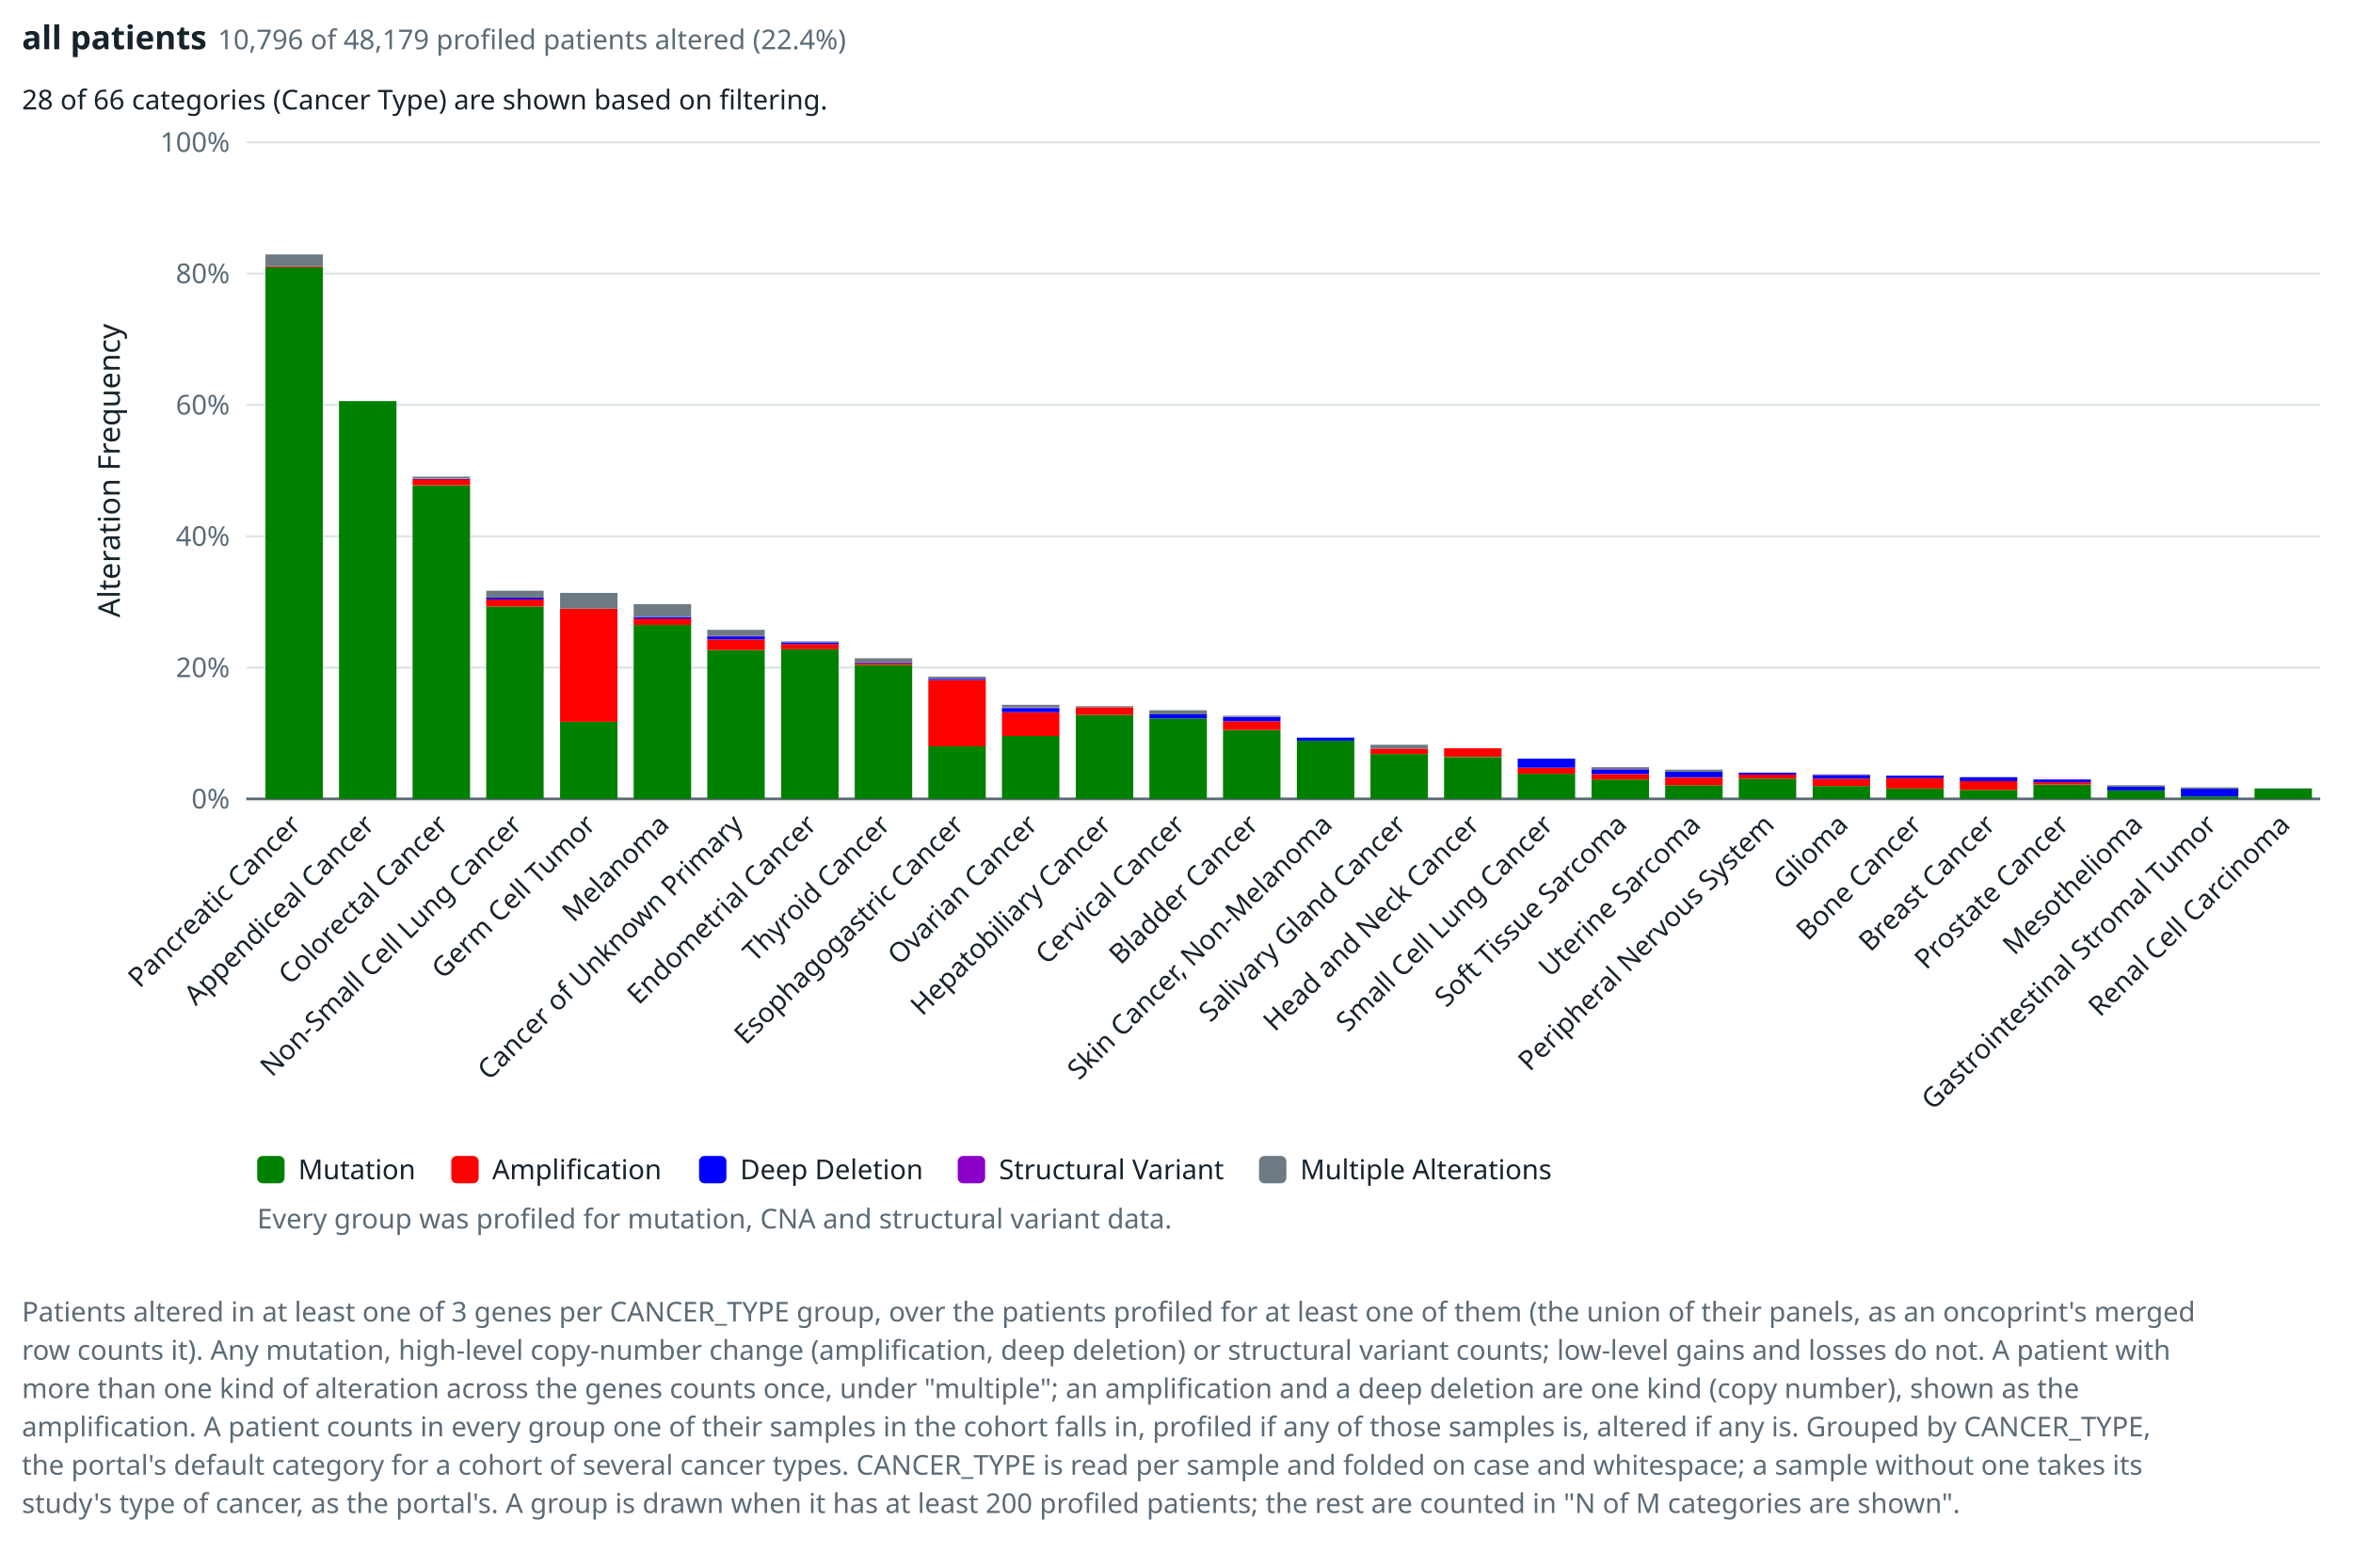
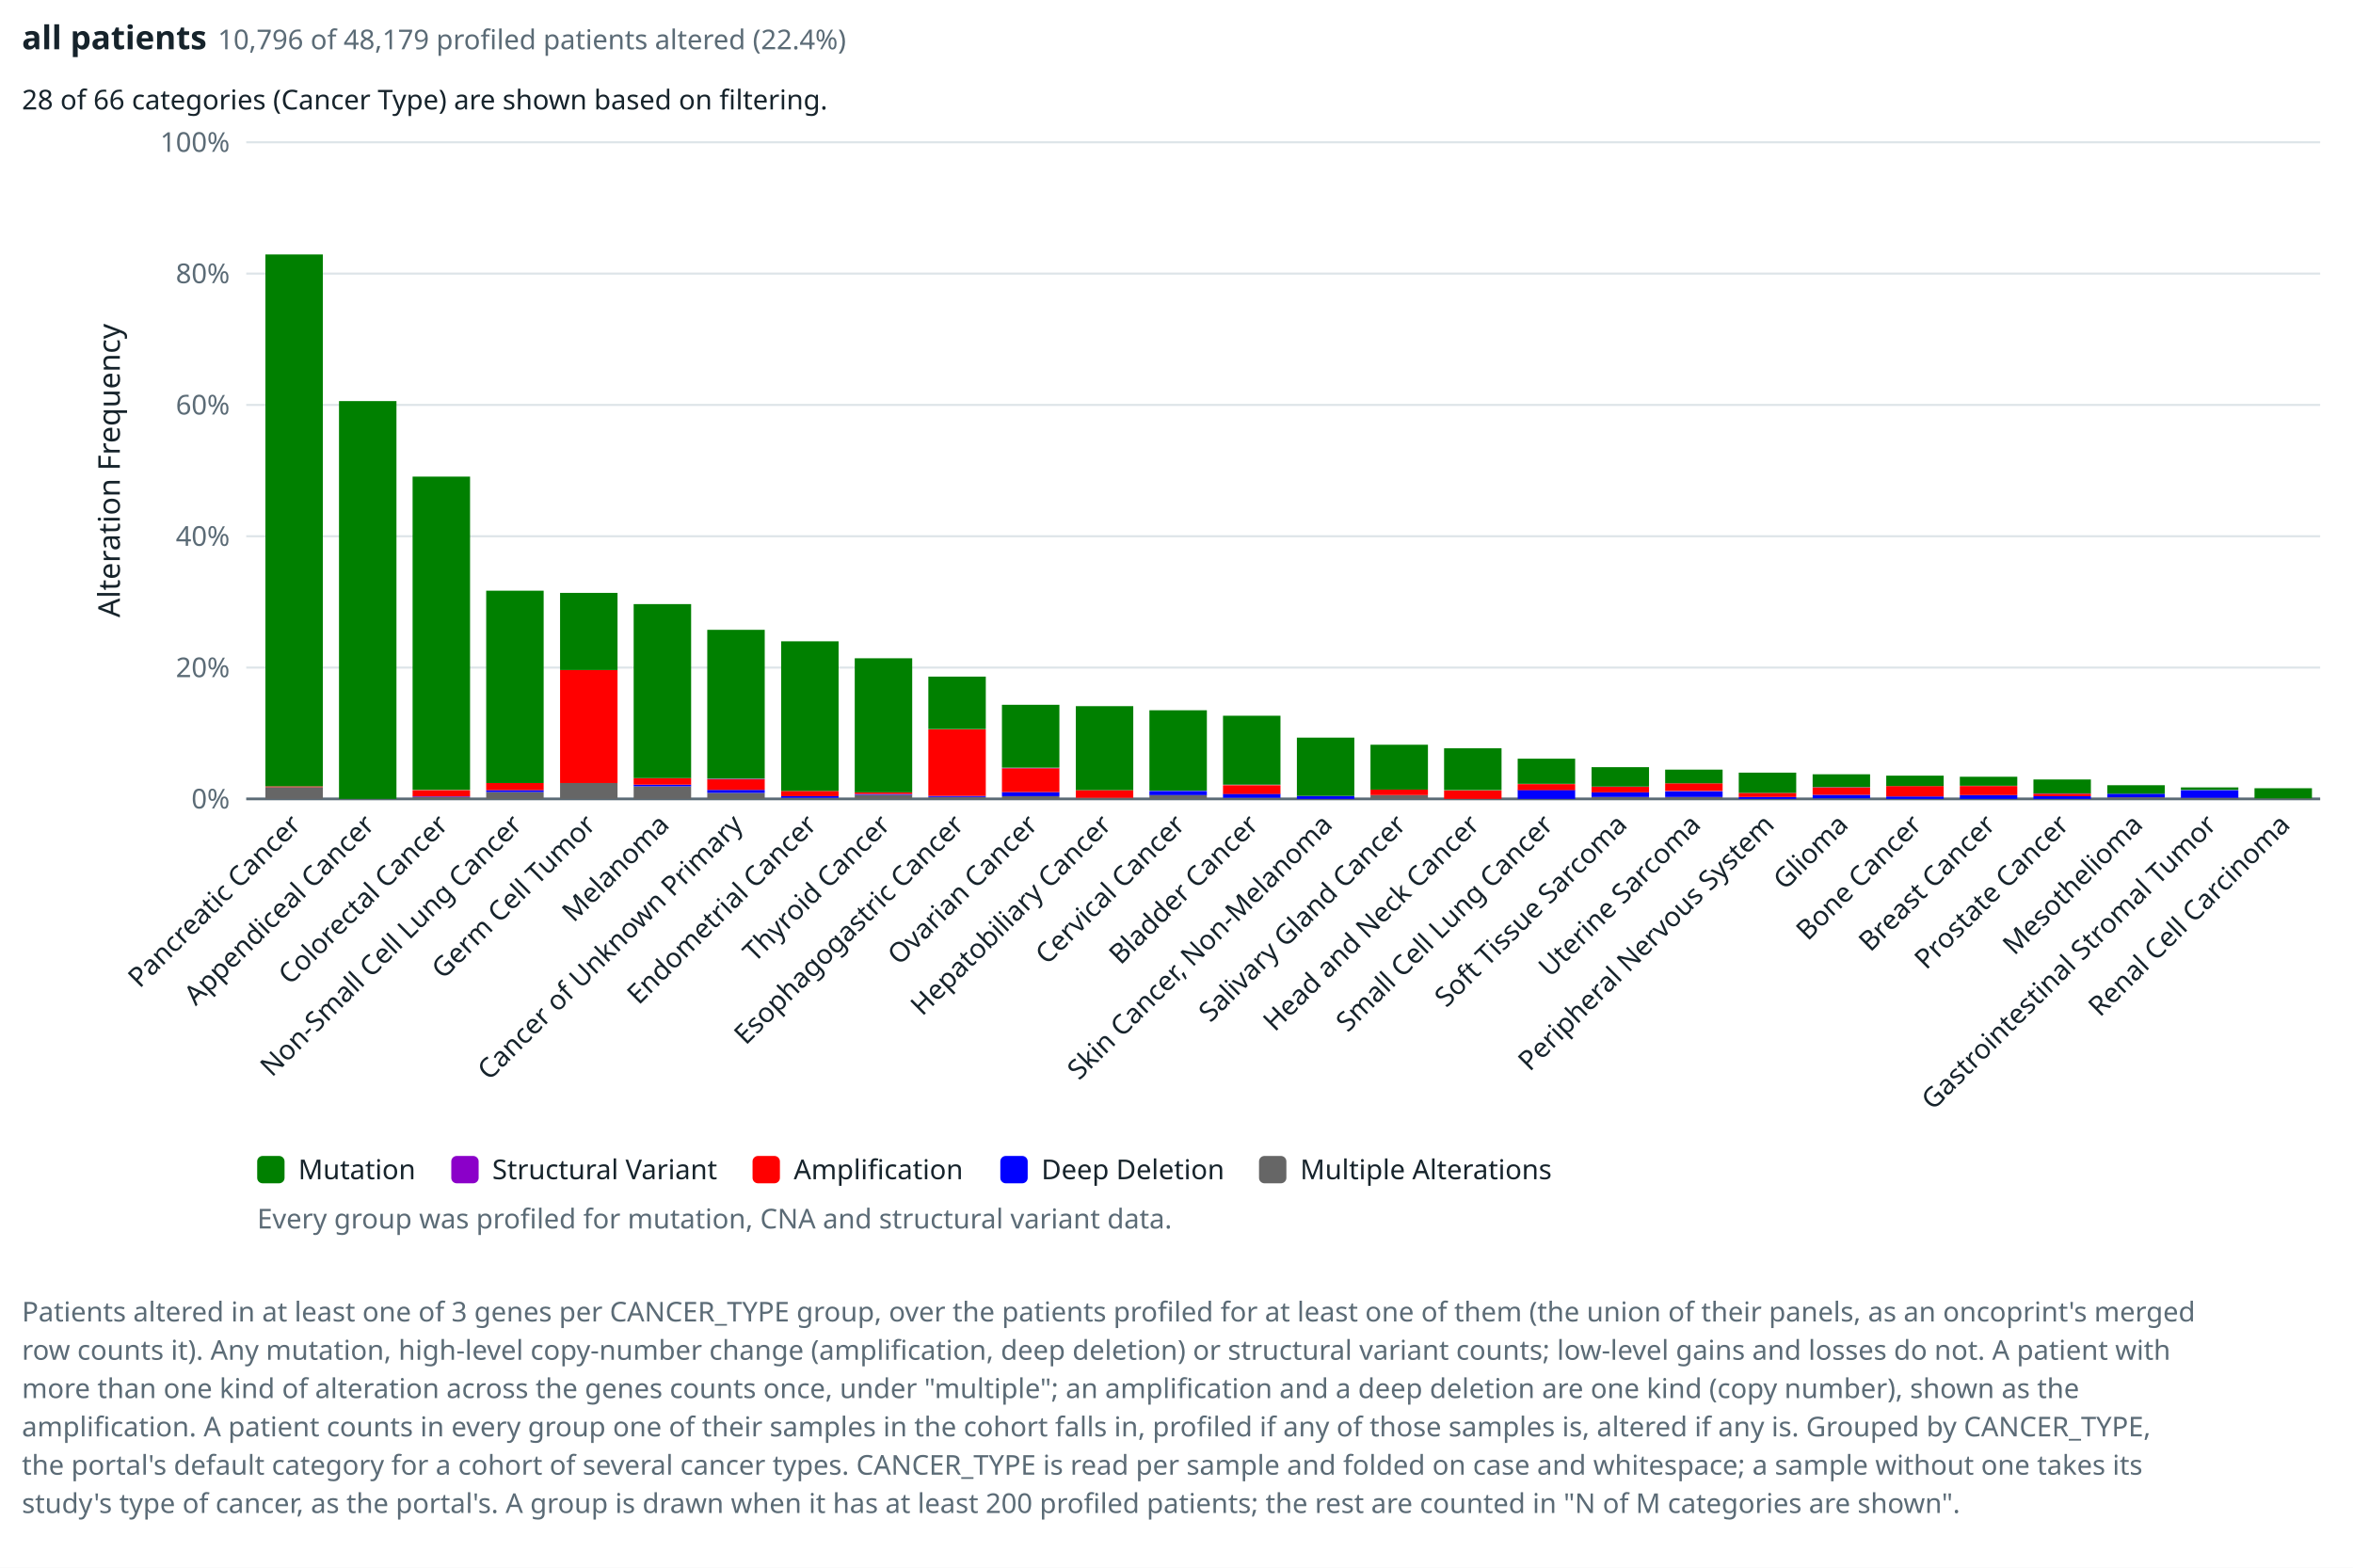
<svg xmlns="http://www.w3.org/2000/svg" viewBox="0 0 860 573" width="100%" role="img" aria-label="Cancer types summary — KRAS, NRAS, HRAS" style="max-width:860px;height:auto;display:block;font-family:'IBM Plex Sans',system-ui,sans-serif">
  <rect width="860" height="573" fill="#ffffff" />
  <g transform="translate(0 0)">
    <text x="8" y="18" font-size="12" fill="#16232b" font-weight="600">all patients</text>
    <text x="79.6" y="18" font-size="10" fill="#5b6b76">10,796 of 48,179 profiled patients altered (22.4%)</text>
    <text x="8" y="40" font-size="10" fill="#16232b">28 of 66 categories (Cancer Type) are shown based on filtering.</text>
    <line x1="90" y1="292" x2="848" y2="292" stroke="#dde4e8" stroke-width="0.75" />
    <text x="84" y="295.5" font-size="10" fill="#5b6b76" text-anchor="end">0%</text>
    <line x1="90" y1="244" x2="848" y2="244" stroke="#dde4e8" stroke-width="0.75" />
    <text x="84" y="247.5" font-size="10" fill="#5b6b76" text-anchor="end">20%</text>
    <line x1="90" y1="196" x2="848" y2="196" stroke="#dde4e8" stroke-width="0.75" />
    <text x="84" y="199.5" font-size="10" fill="#5b6b76" text-anchor="end">40%</text>
    <line x1="90" y1="148" x2="848" y2="148" stroke="#dde4e8" stroke-width="0.75" />
    <text x="84" y="151.5" font-size="10" fill="#5b6b76" text-anchor="end">60%</text>
    <line x1="90" y1="100" x2="848" y2="100" stroke="#dde4e8" stroke-width="0.75" />
    <text x="84" y="103.5" font-size="10" fill="#5b6b76" text-anchor="end">80%</text>
    <line x1="90" y1="52" x2="848" y2="52" stroke="#dde4e8" stroke-width="0.75" />
    <text x="84" y="55.5" font-size="10" fill="#5b6b76" text-anchor="end">100%</text>
    <text x="43.8" y="172" font-size="11" fill="#16232b" text-anchor="middle" transform="rotate(-90 43.8 172)">Alteration Frequency</text>
    <line x1="90" y1="292" x2="848" y2="292" stroke="#5b6b76" stroke-width="1" />
-     <rect x="97" y="97.6" width="21" height="194.4" fill="#008000" />
-     <rect x="97" y="97.3" width="21" height="0.3" fill="#ff0000" />
-     <rect x="97" y="93" width="21" height="4.3" fill="#6e7a83" />
+     <rect x="97" y="287.7" width="21" height="4.3" fill="#666" />
+     <rect x="97" y="287.4" width="21" height="0.3" fill="#ff0000" />
+     <rect x="97" y="93" width="21" height="194.4" fill="#008000" />
    <rect x="97" y="93" width="21" height="199" fill="none" />
    <rect x="123.9" y="146.6" width="21" height="145.4" fill="#008000" />
    <rect x="123.9" y="146.6" width="21" height="145.4" fill="none" />
-     <rect x="150.8" y="177.5" width="21" height="114.5" fill="#008000" />
-     <rect x="150.8" y="175.1" width="21" height="2.3" fill="#ff0000" />
-     <rect x="150.8" y="175" width="21" height="0.2" fill="#0000ff" />
-     <rect x="150.8" y="174.9" width="21" height="0" fill="#8b00c9" />
-     <rect x="150.8" y="174.2" width="21" height="0.7" fill="#6e7a83" />
+     <rect x="150.8" y="291.3" width="21" height="0.7" fill="#666" />
+     <rect x="150.8" y="291.1" width="21" height="0.2" fill="#0000ff" />
+     <rect x="150.8" y="288.8" width="21" height="2.3" fill="#ff0000" />
+     <rect x="150.8" y="288.8" width="21" height="0" fill="#8b00c9" />
+     <rect x="150.8" y="174.2" width="21" height="114.5" fill="#008000" />
    <rect x="150.8" y="174.2" width="21" height="117.8" fill="none" />
-     <rect x="177.7" y="221.7" width="21" height="70.3" fill="#008000" />
-     <rect x="177.7" y="219.1" width="21" height="2.6" fill="#ff0000" />
-     <rect x="177.7" y="218.4" width="21" height="0.7" fill="#0000ff" />
-     <rect x="177.7" y="218.4" width="21" height="0" fill="#8b00c9" />
-     <rect x="177.7" y="215.9" width="21" height="2.5" fill="#6e7a83" />
+     <rect x="177.7" y="289.5" width="21" height="2.5" fill="#666" />
+     <rect x="177.7" y="288.8" width="21" height="0.7" fill="#0000ff" />
+     <rect x="177.7" y="286.2" width="21" height="2.6" fill="#ff0000" />
+     <rect x="177.7" y="286.2" width="21" height="0" fill="#8b00c9" />
+     <rect x="177.7" y="215.9" width="21" height="70.3" fill="#008000" />
    <rect x="177.7" y="215.9" width="21" height="76.1" fill="none" />
-     <rect x="204.7" y="263.8" width="21" height="28.2" fill="#008000" />
-     <rect x="204.7" y="222.5" width="21" height="41.3" fill="#ff0000" />
-     <rect x="204.7" y="216.7" width="21" height="5.8" fill="#6e7a83" />
+     <rect x="204.7" y="286.2" width="21" height="5.8" fill="#666" />
+     <rect x="204.7" y="244.9" width="21" height="41.3" fill="#ff0000" />
+     <rect x="204.7" y="216.7" width="21" height="28.2" fill="#008000" />
    <rect x="204.7" y="216.7" width="21" height="75.3" fill="none" />
-     <rect x="231.6" y="228.4" width="21" height="63.6" fill="#008000" />
-     <rect x="231.6" y="226" width="21" height="2.4" fill="#ff0000" />
-     <rect x="231.6" y="225.5" width="21" height="0.6" fill="#0000ff" />
-     <rect x="231.6" y="220.8" width="21" height="4.6" fill="#6e7a83" />
+     <rect x="231.6" y="287.4" width="21" height="4.6" fill="#666" />
+     <rect x="231.6" y="286.8" width="21" height="0.6" fill="#0000ff" />
+     <rect x="231.6" y="284.4" width="21" height="2.4" fill="#ff0000" />
+     <rect x="231.6" y="220.8" width="21" height="63.6" fill="#008000" />
    <rect x="231.6" y="220.8" width="21" height="71.2" fill="none" />
-     <rect x="258.5" y="237.6" width="21" height="54.4" fill="#008000" />
-     <rect x="258.5" y="233.7" width="21" height="3.9" fill="#ff0000" />
-     <rect x="258.5" y="232.6" width="21" height="1.1" fill="#0000ff" />
-     <rect x="258.5" y="232.4" width="21" height="0.2" fill="#8b00c9" />
-     <rect x="258.5" y="230.2" width="21" height="2.2" fill="#6e7a83" />
+     <rect x="258.5" y="289.8" width="21" height="2.2" fill="#666" />
+     <rect x="258.5" y="288.7" width="21" height="1.1" fill="#0000ff" />
+     <rect x="258.5" y="284.8" width="21" height="3.9" fill="#ff0000" />
+     <rect x="258.5" y="284.7" width="21" height="0.2" fill="#8b00c9" />
+     <rect x="258.5" y="230.2" width="21" height="54.4" fill="#008000" />
    <rect x="258.5" y="230.2" width="21" height="61.8" fill="none" />
-     <rect x="285.5" y="237.3" width="21" height="54.7" fill="#008000" />
-     <rect x="285.5" y="235.4" width="21" height="1.9" fill="#ff0000" />
-     <rect x="285.5" y="234.8" width="21" height="0.6" fill="#0000ff" />
-     <rect x="285.5" y="234.4" width="21" height="0.4" fill="#6e7a83" />
+     <rect x="285.5" y="291.6" width="21" height="0.4" fill="#666" />
+     <rect x="285.5" y="291" width="21" height="0.6" fill="#0000ff" />
+     <rect x="285.5" y="289.1" width="21" height="1.9" fill="#ff0000" />
+     <rect x="285.5" y="234.4" width="21" height="54.7" fill="#008000" />
    <rect x="285.5" y="234.4" width="21" height="57.6" fill="none" />
-     <rect x="312.4" y="243" width="21" height="49" fill="#008000" />
-     <rect x="312.4" y="242.4" width="21" height="0.6" fill="#ff0000" />
-     <rect x="312.4" y="242.1" width="21" height="0.3" fill="#0000ff" />
-     <rect x="312.4" y="240.6" width="21" height="1.5" fill="#6e7a83" />
+     <rect x="312.4" y="290.5" width="21" height="1.5" fill="#666" />
+     <rect x="312.4" y="290.2" width="21" height="0.3" fill="#0000ff" />
+     <rect x="312.4" y="289.6" width="21" height="0.6" fill="#ff0000" />
+     <rect x="312.4" y="240.6" width="21" height="49" fill="#008000" />
    <rect x="312.4" y="240.6" width="21" height="51.4" fill="none" />
-     <rect x="339.3" y="272.8" width="21" height="19.2" fill="#008000" />
-     <rect x="339.3" y="248.5" width="21" height="24.3" fill="#ff0000" />
-     <rect x="339.3" y="248.1" width="21" height="0.4" fill="#0000ff" />
-     <rect x="339.3" y="247.3" width="21" height="0.7" fill="#6e7a83" />
+     <rect x="339.3" y="291.3" width="21" height="0.7" fill="#666" />
+     <rect x="339.3" y="290.9" width="21" height="0.4" fill="#0000ff" />
+     <rect x="339.3" y="266.6" width="21" height="24.3" fill="#ff0000" />
+     <rect x="339.3" y="247.3" width="21" height="19.2" fill="#008000" />
    <rect x="339.3" y="247.3" width="21" height="44.7" fill="none" />
-     <rect x="366.2" y="269" width="21" height="23" fill="#008000" />
-     <rect x="366.2" y="260.3" width="21" height="8.7" fill="#ff0000" />
-     <rect x="366.2" y="258.8" width="21" height="1.5" fill="#0000ff" />
-     <rect x="366.2" y="258.7" width="21" height="0.1" fill="#8b00c9" />
-     <rect x="366.2" y="257.6" width="21" height="1" fill="#6e7a83" />
+     <rect x="366.2" y="291" width="21" height="1" fill="#666" />
+     <rect x="366.2" y="289.5" width="21" height="1.5" fill="#0000ff" />
+     <rect x="366.2" y="280.8" width="21" height="8.7" fill="#ff0000" />
+     <rect x="366.2" y="280.7" width="21" height="0.1" fill="#8b00c9" />
+     <rect x="366.2" y="257.6" width="21" height="23" fill="#008000" />
    <rect x="366.2" y="257.6" width="21" height="34.4" fill="none" />
-     <rect x="393.2" y="261.3" width="21" height="30.7" fill="#008000" />
-     <rect x="393.2" y="258.5" width="21" height="2.8" fill="#ff0000" />
-     <rect x="393.2" y="258.1" width="21" height="0.4" fill="#6e7a83" />
+     <rect x="393.2" y="291.6" width="21" height="0.4" fill="#666" />
+     <rect x="393.2" y="288.8" width="21" height="2.8" fill="#ff0000" />
+     <rect x="393.2" y="258.1" width="21" height="30.7" fill="#008000" />
    <rect x="393.2" y="258.1" width="21" height="33.9" fill="none" />
-     <rect x="420.1" y="262.6" width="21" height="29.4" fill="#008000" />
-     <rect x="420.1" y="261.1" width="21" height="1.5" fill="#0000ff" />
-     <rect x="420.1" y="259.6" width="21" height="1.5" fill="#6e7a83" />
+     <rect x="420.1" y="290.5" width="21" height="1.5" fill="#666" />
+     <rect x="420.1" y="289.1" width="21" height="1.5" fill="#0000ff" />
+     <rect x="420.1" y="259.6" width="21" height="29.4" fill="#008000" />
    <rect x="420.1" y="259.6" width="21" height="32.4" fill="none" />
-     <rect x="447" y="266.8" width="21" height="25.2" fill="#008000" />
-     <rect x="447" y="263.6" width="21" height="3.2" fill="#ff0000" />
-     <rect x="447" y="262.1" width="21" height="1.5" fill="#0000ff" />
-     <rect x="447" y="262" width="21" height="0.1" fill="#8b00c9" />
-     <rect x="447" y="261.6" width="21" height="0.4" fill="#6e7a83" />
+     <rect x="447" y="291.6" width="21" height="0.4" fill="#666" />
+     <rect x="447" y="290.1" width="21" height="1.5" fill="#0000ff" />
+     <rect x="447" y="287" width="21" height="3.2" fill="#ff0000" />
+     <rect x="447" y="286.8" width="21" height="0.1" fill="#8b00c9" />
+     <rect x="447" y="261.6" width="21" height="25.2" fill="#008000" />
    <rect x="447" y="261.6" width="21" height="30.4" fill="none" />
-     <rect x="474" y="270.7" width="21" height="21.3" fill="#008000" />
-     <rect x="474" y="269.6" width="21" height="1.1" fill="#0000ff" />
+     <rect x="474" y="290.9" width="21" height="1.1" fill="#0000ff" />
+     <rect x="474" y="269.6" width="21" height="21.3" fill="#008000" />
    <rect x="474" y="269.6" width="21" height="22.4" fill="none" />
-     <rect x="500.9" y="275.6" width="21" height="16.4" fill="#008000" />
-     <rect x="500.9" y="273.6" width="21" height="2" fill="#ff0000" />
-     <rect x="500.9" y="272.2" width="21" height="1.4" fill="#6e7a83" />
+     <rect x="500.9" y="290.6" width="21" height="1.4" fill="#666" />
+     <rect x="500.9" y="288.6" width="21" height="2" fill="#ff0000" />
+     <rect x="500.9" y="272.2" width="21" height="16.4" fill="#008000" />
    <rect x="500.9" y="272.2" width="21" height="19.8" fill="none" />
-     <rect x="527.8" y="276.7" width="21" height="15.3" fill="#008000" />
-     <rect x="527.8" y="273.5" width="21" height="3.1" fill="#ff0000" />
+     <rect x="527.8" y="288.9" width="21" height="3.1" fill="#ff0000" />
+     <rect x="527.8" y="273.5" width="21" height="15.3" fill="#008000" />
    <rect x="527.8" y="273.5" width="21" height="18.5" fill="none" />
-     <rect x="554.7" y="282.8" width="21" height="9.2" fill="#008000" />
-     <rect x="554.7" y="280.6" width="21" height="2.2" fill="#ff0000" />
-     <rect x="554.7" y="277.3" width="21" height="3.3" fill="#0000ff" />
+     <rect x="554.7" y="288.7" width="21" height="3.3" fill="#0000ff" />
+     <rect x="554.7" y="286.6" width="21" height="2.2" fill="#ff0000" />
+     <rect x="554.7" y="277.3" width="21" height="9.2" fill="#008000" />
    <rect x="554.7" y="277.3" width="21" height="14.7" fill="none" />
-     <rect x="581.7" y="284.9" width="21" height="7.1" fill="#008000" />
-     <rect x="581.7" y="282.9" width="21" height="2" fill="#ff0000" />
-     <rect x="581.7" y="281.2" width="21" height="1.7" fill="#0000ff" />
-     <rect x="581.7" y="281.1" width="21" height="0.1" fill="#8b00c9" />
-     <rect x="581.7" y="280.4" width="21" height="0.7" fill="#6e7a83" />
+     <rect x="581.7" y="291.3" width="21" height="0.7" fill="#666" />
+     <rect x="581.7" y="289.6" width="21" height="1.7" fill="#0000ff" />
+     <rect x="581.7" y="287.6" width="21" height="2" fill="#ff0000" />
+     <rect x="581.7" y="287.5" width="21" height="0.1" fill="#8b00c9" />
+     <rect x="581.7" y="280.4" width="21" height="7.1" fill="#008000" />
    <rect x="581.7" y="280.4" width="21" height="11.6" fill="none" />
-     <rect x="608.6" y="287" width="21" height="5" fill="#008000" />
-     <rect x="608.6" y="284.2" width="21" height="2.8" fill="#ff0000" />
-     <rect x="608.6" y="282" width="21" height="2.1" fill="#0000ff" />
-     <rect x="608.6" y="281.3" width="21" height="0.7" fill="#6e7a83" />
+     <rect x="608.6" y="291.3" width="21" height="0.7" fill="#666" />
+     <rect x="608.6" y="289.2" width="21" height="2.1" fill="#0000ff" />
+     <rect x="608.6" y="286.3" width="21" height="2.8" fill="#ff0000" />
+     <rect x="608.6" y="281.3" width="21" height="5" fill="#008000" />
    <rect x="608.6" y="281.3" width="21" height="10.7" fill="none" />
-     <rect x="635.5" y="284.6" width="21" height="7.4" fill="#008000" />
-     <rect x="635.5" y="283.1" width="21" height="1.5" fill="#ff0000" />
-     <rect x="635.5" y="282.4" width="21" height="0.7" fill="#0000ff" />
+     <rect x="635.5" y="291.3" width="21" height="0.7" fill="#0000ff" />
+     <rect x="635.5" y="289.8" width="21" height="1.5" fill="#ff0000" />
+     <rect x="635.5" y="282.4" width="21" height="7.4" fill="#008000" />
    <rect x="635.5" y="282.4" width="21" height="9.6" fill="none" />
-     <rect x="662.5" y="287.3" width="21" height="4.7" fill="#008000" />
-     <rect x="662.5" y="284.6" width="21" height="2.7" fill="#ff0000" />
-     <rect x="662.5" y="283.3" width="21" height="1.3" fill="#0000ff" />
-     <rect x="662.5" y="283.2" width="21" height="0.1" fill="#8b00c9" />
-     <rect x="662.5" y="283" width="21" height="0.2" fill="#6e7a83" />
+     <rect x="662.5" y="291.8" width="21" height="0.2" fill="#666" />
+     <rect x="662.5" y="290.5" width="21" height="1.3" fill="#0000ff" />
+     <rect x="662.5" y="287.8" width="21" height="2.7" fill="#ff0000" />
+     <rect x="662.5" y="287.7" width="21" height="0.1" fill="#8b00c9" />
+     <rect x="662.5" y="283" width="21" height="4.7" fill="#008000" />
    <rect x="662.5" y="283" width="21" height="9" fill="none" />
-     <rect x="689.4" y="288.2" width="21" height="3.8" fill="#008000" />
-     <rect x="689.4" y="284.4" width="21" height="3.8" fill="#ff0000" />
-     <rect x="689.4" y="283.5" width="21" height="0.9" fill="#0000ff" />
+     <rect x="689.4" y="291.1" width="21" height="0.9" fill="#0000ff" />
+     <rect x="689.4" y="287.3" width="21" height="3.8" fill="#ff0000" />
+     <rect x="689.4" y="283.5" width="21" height="3.8" fill="#008000" />
    <rect x="689.4" y="283.5" width="21" height="8.5" fill="none" />
-     <rect x="716.3" y="288.7" width="21" height="3.3" fill="#008000" />
-     <rect x="716.3" y="285.4" width="21" height="3.3" fill="#ff0000" />
-     <rect x="716.3" y="284.1" width="21" height="1.4" fill="#0000ff" />
-     <rect x="716.3" y="284" width="21" height="0" fill="#8b00c9" />
-     <rect x="716.3" y="283.9" width="21" height="0.1" fill="#6e7a83" />
+     <rect x="716.3" y="291.9" width="21" height="0.1" fill="#666" />
+     <rect x="716.3" y="290.6" width="21" height="1.4" fill="#0000ff" />
+     <rect x="716.3" y="287.3" width="21" height="3.3" fill="#ff0000" />
+     <rect x="716.3" y="287.2" width="21" height="0" fill="#8b00c9" />
+     <rect x="716.3" y="283.9" width="21" height="3.3" fill="#008000" />
    <rect x="716.3" y="283.9" width="21" height="8.1" fill="none" />
-     <rect x="743.2" y="286.9" width="21" height="5.1" fill="#008000" />
-     <rect x="743.2" y="285.9" width="21" height="0.9" fill="#ff0000" />
-     <rect x="743.2" y="284.9" width="21" height="1" fill="#0000ff" />
-     <rect x="743.2" y="284.9" width="21" height="0.1" fill="#8b00c9" />
+     <rect x="743.2" y="291" width="21" height="1" fill="#0000ff" />
+     <rect x="743.2" y="290.1" width="21" height="0.9" fill="#ff0000" />
+     <rect x="743.2" y="290" width="21" height="0.1" fill="#8b00c9" />
+     <rect x="743.2" y="284.9" width="21" height="5.1" fill="#008000" />
    <rect x="743.2" y="284.9" width="21" height="7.1" fill="none" />
-     <rect x="770.2" y="288.9" width="21" height="3.1" fill="#008000" />
-     <rect x="770.2" y="287.6" width="21" height="1.3" fill="#0000ff" />
-     <rect x="770.2" y="287" width="21" height="0.6" fill="#6e7a83" />
+     <rect x="770.2" y="291.4" width="21" height="0.6" fill="#666" />
+     <rect x="770.2" y="290.1" width="21" height="1.3" fill="#0000ff" />
+     <rect x="770.2" y="287" width="21" height="3.1" fill="#008000" />
    <rect x="770.2" y="287" width="21" height="5" fill="none" />
-     <rect x="797.1" y="291.1" width="21" height="0.9" fill="#008000" />
-     <rect x="797.1" y="288.3" width="21" height="2.8" fill="#0000ff" />
-     <rect x="797.1" y="287.8" width="21" height="0.5" fill="#6e7a83" />
+     <rect x="797.1" y="291.5" width="21" height="0.5" fill="#666" />
+     <rect x="797.1" y="288.8" width="21" height="2.8" fill="#0000ff" />
+     <rect x="797.1" y="287.8" width="21" height="0.9" fill="#008000" />
    <rect x="797.1" y="287.8" width="21" height="4.2" fill="none" />
-     <rect x="824" y="288.3" width="21" height="3.7" fill="#008000" />
-     <rect x="824" y="288.1" width="21" height="0.2" fill="#6e7a83" />
+     <rect x="824" y="291.8" width="21" height="0.2" fill="#666" />
+     <rect x="824" y="288.1" width="21" height="3.7" fill="#008000" />
    <rect x="824" y="288.1" width="21" height="3.9" fill="none" />
    <text x="110.5" y="302" font-size="10" fill="#16232b" text-anchor="end" transform="rotate(-45 110.5 302)">Pancreatic Cancer</text>
    <text x="137.4" y="302" font-size="10" fill="#16232b" text-anchor="end" transform="rotate(-45 137.4 302)">Appendiceal Cancer</text>
    <text x="164.3" y="302" font-size="10" fill="#16232b" text-anchor="end" transform="rotate(-45 164.3 302)">Colorectal Cancer</text>
    <text x="191.3" y="302" font-size="10" fill="#16232b" text-anchor="end" transform="rotate(-45 191.3 302)">Non-Small Cell Lung Cancer</text>
    <text x="218.2" y="302" font-size="10" fill="#16232b" text-anchor="end" transform="rotate(-45 218.2 302)">Germ Cell Tumor</text>
    <text x="245.1" y="302" font-size="10" fill="#16232b" text-anchor="end" transform="rotate(-45 245.1 302)">Melanoma</text>
    <text x="272" y="302" font-size="10" fill="#16232b" text-anchor="end" transform="rotate(-45 272 302)">Cancer of Unknown Primary</text>
    <text x="299" y="302" font-size="10" fill="#16232b" text-anchor="end" transform="rotate(-45 299 302)">Endometrial Cancer</text>
    <text x="325.9" y="302" font-size="10" fill="#16232b" text-anchor="end" transform="rotate(-45 325.9 302)">Thyroid Cancer</text>
    <text x="352.8" y="302" font-size="10" fill="#16232b" text-anchor="end" transform="rotate(-45 352.8 302)">Esophagogastric Cancer</text>
    <text x="379.8" y="302" font-size="10" fill="#16232b" text-anchor="end" transform="rotate(-45 379.8 302)">Ovarian Cancer</text>
    <text x="406.7" y="302" font-size="10" fill="#16232b" text-anchor="end" transform="rotate(-45 406.7 302)">Hepatobiliary Cancer</text>
    <text x="433.6" y="302" font-size="10" fill="#16232b" text-anchor="end" transform="rotate(-45 433.6 302)">Cervical Cancer</text>
    <text x="460.5" y="302" font-size="10" fill="#16232b" text-anchor="end" transform="rotate(-45 460.5 302)">Bladder Cancer</text>
    <text x="487.5" y="302" font-size="10" fill="#16232b" text-anchor="end" transform="rotate(-45 487.5 302)">Skin Cancer, Non-Melanoma</text>
    <text x="514.4" y="302" font-size="10" fill="#16232b" text-anchor="end" transform="rotate(-45 514.4 302)">Salivary Gland Cancer</text>
    <text x="541.3" y="302" font-size="10" fill="#16232b" text-anchor="end" transform="rotate(-45 541.3 302)">Head and Neck Cancer</text>
    <text x="568.2" y="302" font-size="10" fill="#16232b" text-anchor="end" transform="rotate(-45 568.2 302)">Small Cell Lung Cancer</text>
    <text x="595.2" y="302" font-size="10" fill="#16232b" text-anchor="end" transform="rotate(-45 595.2 302)">Soft Tissue Sarcoma</text>
    <text x="622.1" y="302" font-size="10" fill="#16232b" text-anchor="end" transform="rotate(-45 622.1 302)">Uterine Sarcoma</text>
    <text x="649" y="302" font-size="10" fill="#16232b" text-anchor="end" transform="rotate(-45 649 302)">Peripheral Nervous System</text>
    <text x="676" y="302" font-size="10" fill="#16232b" text-anchor="end" transform="rotate(-45 676 302)">Glioma</text>
    <text x="702.9" y="302" font-size="10" fill="#16232b" text-anchor="end" transform="rotate(-45 702.9 302)">Bone Cancer</text>
    <text x="729.8" y="302" font-size="10" fill="#16232b" text-anchor="end" transform="rotate(-45 729.8 302)">Breast Cancer</text>
    <text x="756.7" y="302" font-size="10" fill="#16232b" text-anchor="end" transform="rotate(-45 756.7 302)">Prostate Cancer</text>
    <text x="783.7" y="302" font-size="10" fill="#16232b" text-anchor="end" transform="rotate(-45 783.7 302)">Mesothelioma</text>
    <text x="810.6" y="302" font-size="10" fill="#16232b" text-anchor="end" transform="rotate(-45 810.6 302)">Gastrointestinal Stromal Tumor</text>
    <text x="837.5" y="302" font-size="10" fill="#16232b" text-anchor="end" transform="rotate(-45 837.5 302)">Renal Cell Carcinoma</text>
    <rect x="94" y="422.5" width="10" height="10" rx="2" fill="#008000" />
    <text x="109" y="431" font-size="10" fill="#16232b">Mutation</text>
-     <rect x="164.94" y="422.5" width="10" height="10" rx="2" fill="#ff0000" />
-     <text x="179.9" y="431" font-size="10" fill="#16232b">Amplification</text>
-     <rect x="255.5" y="422.5" width="10" height="10" rx="2" fill="#0000ff" />
-     <text x="270.5" y="431" font-size="10" fill="#16232b">Deep Deletion</text>
-     <rect x="350.05" y="422.5" width="10" height="10" rx="2" fill="#8b00c9" />
-     <text x="365.1" y="431" font-size="10" fill="#16232b">Structural Variant</text>
-     <rect x="460.16" y="422.5" width="10" height="10" rx="2" fill="#6e7a83" />
+     <rect x="164.94" y="422.5" width="10" height="10" rx="2" fill="#8b00c9" />
+     <text x="179.9" y="431" font-size="10" fill="#16232b">Structural Variant</text>
+     <rect x="275.05" y="422.5" width="10" height="10" rx="2" fill="#ff0000" />
+     <text x="290.1" y="431" font-size="10" fill="#16232b">Amplification</text>
+     <rect x="365.61" y="422.5" width="10" height="10" rx="2" fill="#0000ff" />
+     <text x="380.6" y="431" font-size="10" fill="#16232b">Deep Deletion</text>
+     <rect x="460.16" y="422.5" width="10" height="10" rx="2" fill="#666" />
    <text x="475.2" y="431" font-size="10" fill="#16232b">Multiple Alterations</text>
    <text x="94" y="449" font-size="10" fill="#5b6b76">Every group was profiled for mutation, CNA and structural variant data.</text>
  </g>
  <text x="8" y="483" font-size="10" fill="#5b6b76">Patients altered in at least one of 3 genes per CANCER_TYPE group, over the patients profiled for at least one of them (the union of their panels, as an oncoprint's merged</text>
  <text x="8" y="497" font-size="10" fill="#5b6b76">row counts it). Any mutation, high-level copy-number change (amplification, deep deletion) or structural variant counts; low-level gains and losses do not. A patient with</text>
  <text x="8" y="511" font-size="10" fill="#5b6b76">more than one kind of alteration across the genes counts once, under "multiple"; an amplification and a deep deletion are one kind (copy number), shown as the</text>
  <text x="8" y="525" font-size="10" fill="#5b6b76">amplification. A patient counts in every group one of their samples in the cohort falls in, profiled if any of those samples is, altered if any is. Grouped by CANCER_TYPE,</text>
  <text x="8" y="539" font-size="10" fill="#5b6b76">the portal's default category for a cohort of several cancer types. CANCER_TYPE is read per sample and folded on case and whitespace; a sample without one takes its</text>
  <text x="8" y="553" font-size="10" fill="#5b6b76">study's type of cancer, as the portal's. A group is drawn when it has at least 200 profiled patients; the rest are counted in "N of M categories are shown".</text>
</svg>
